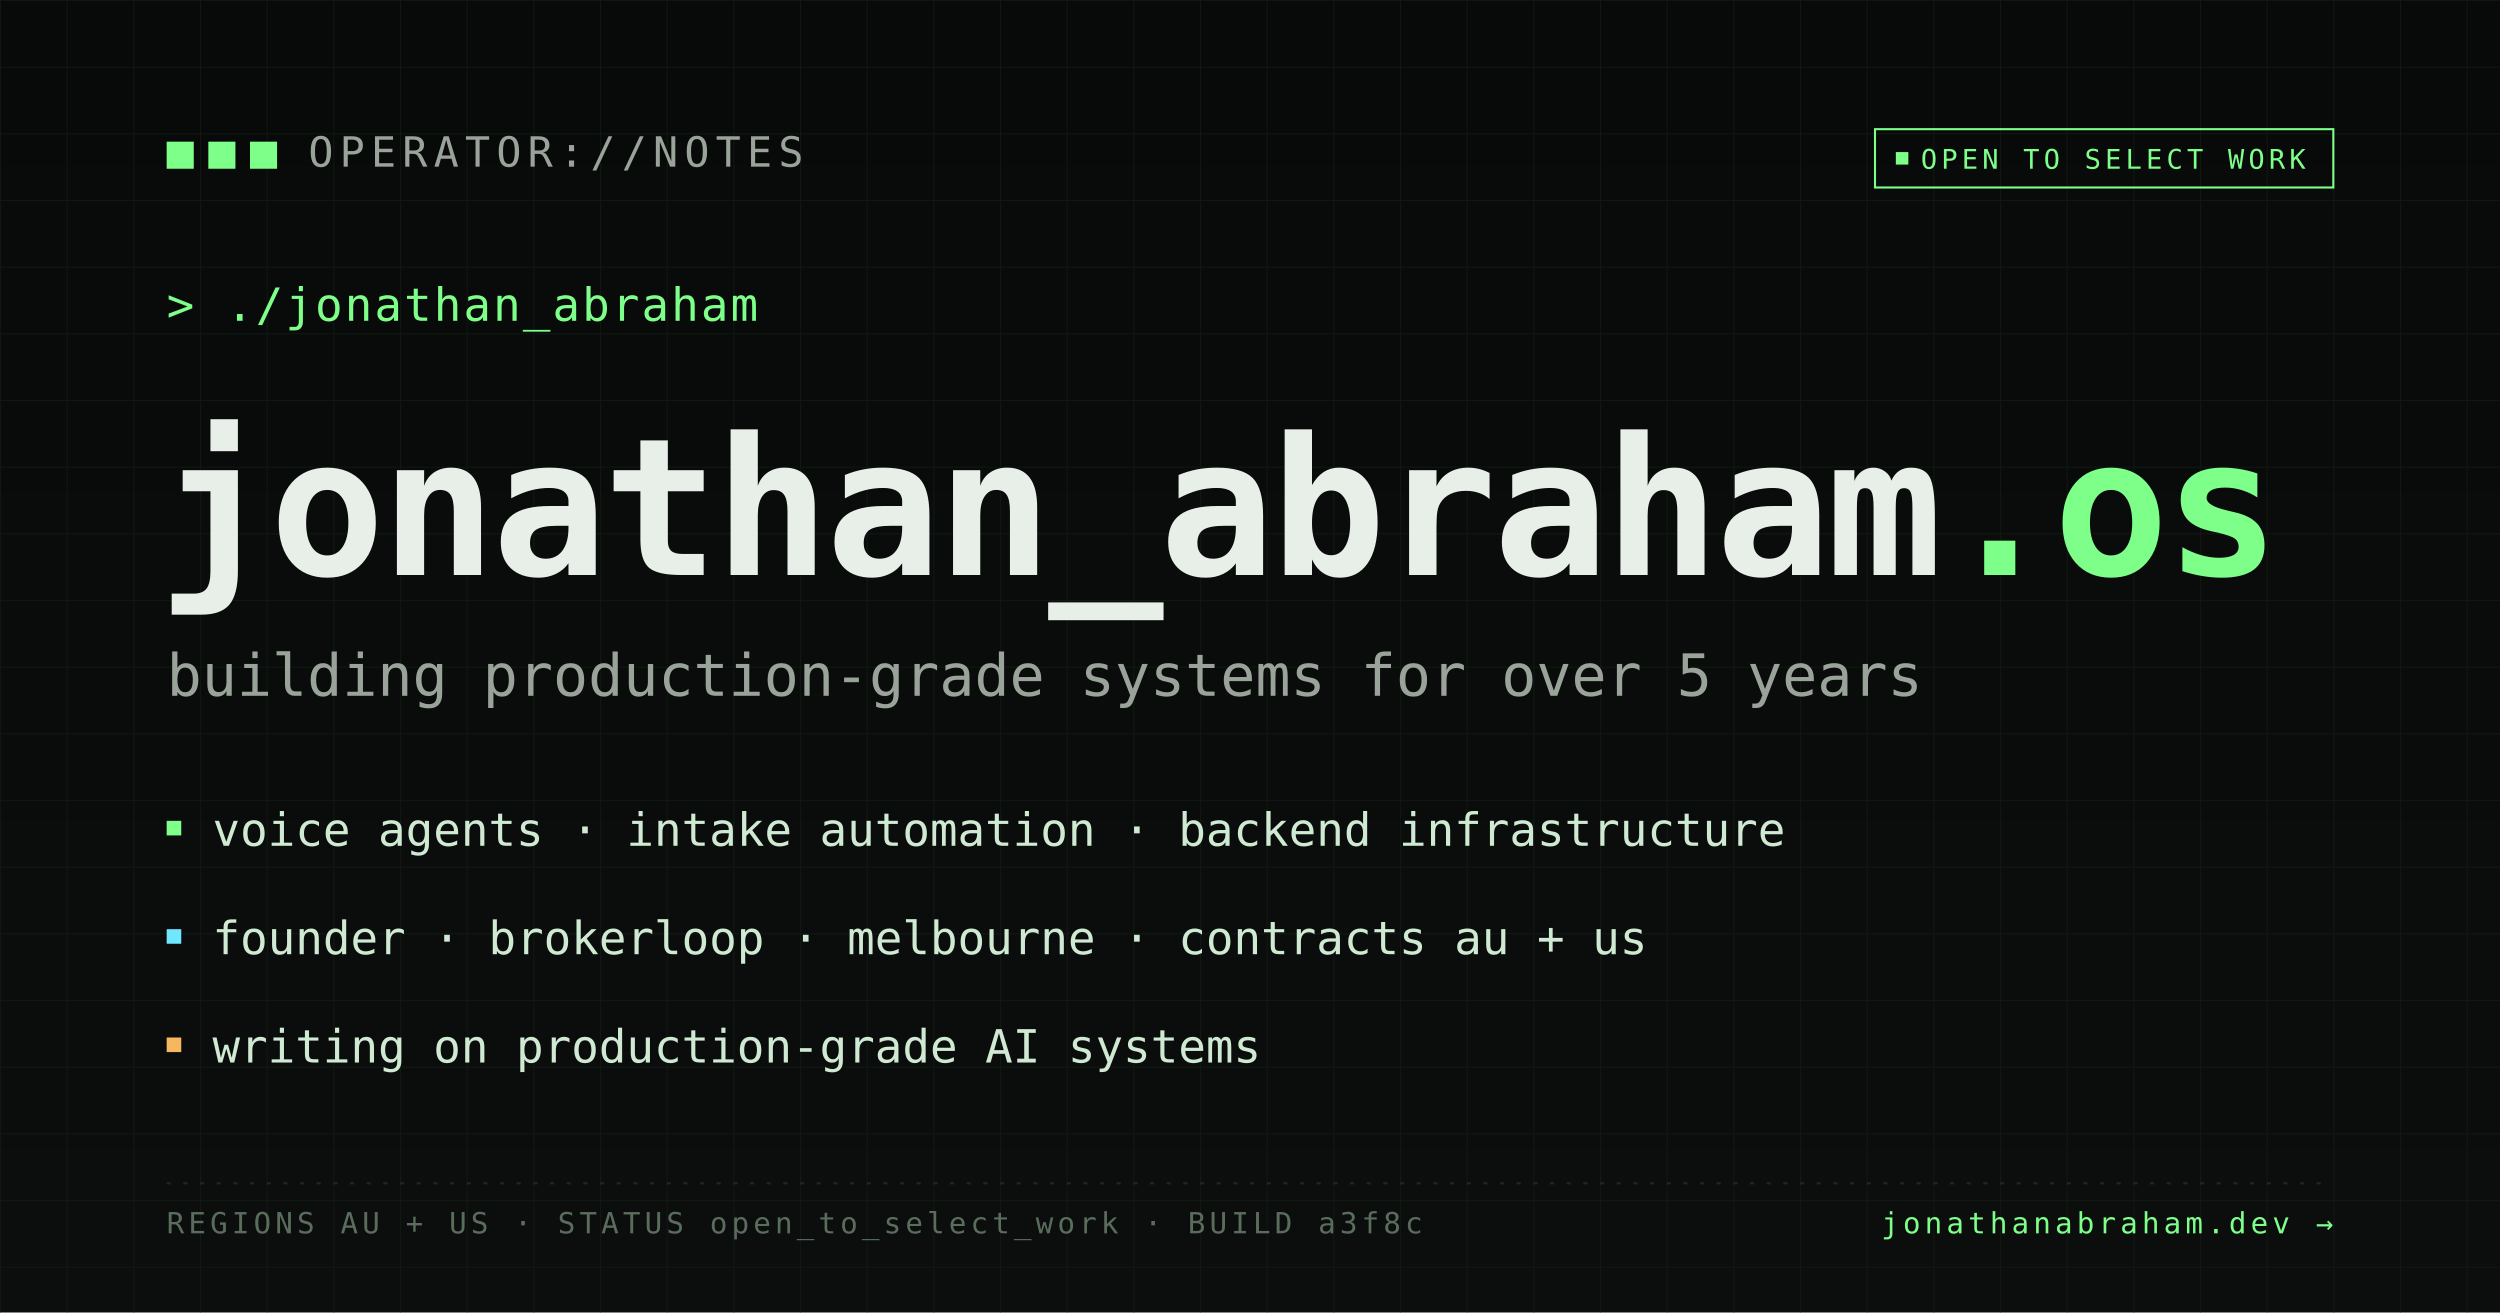
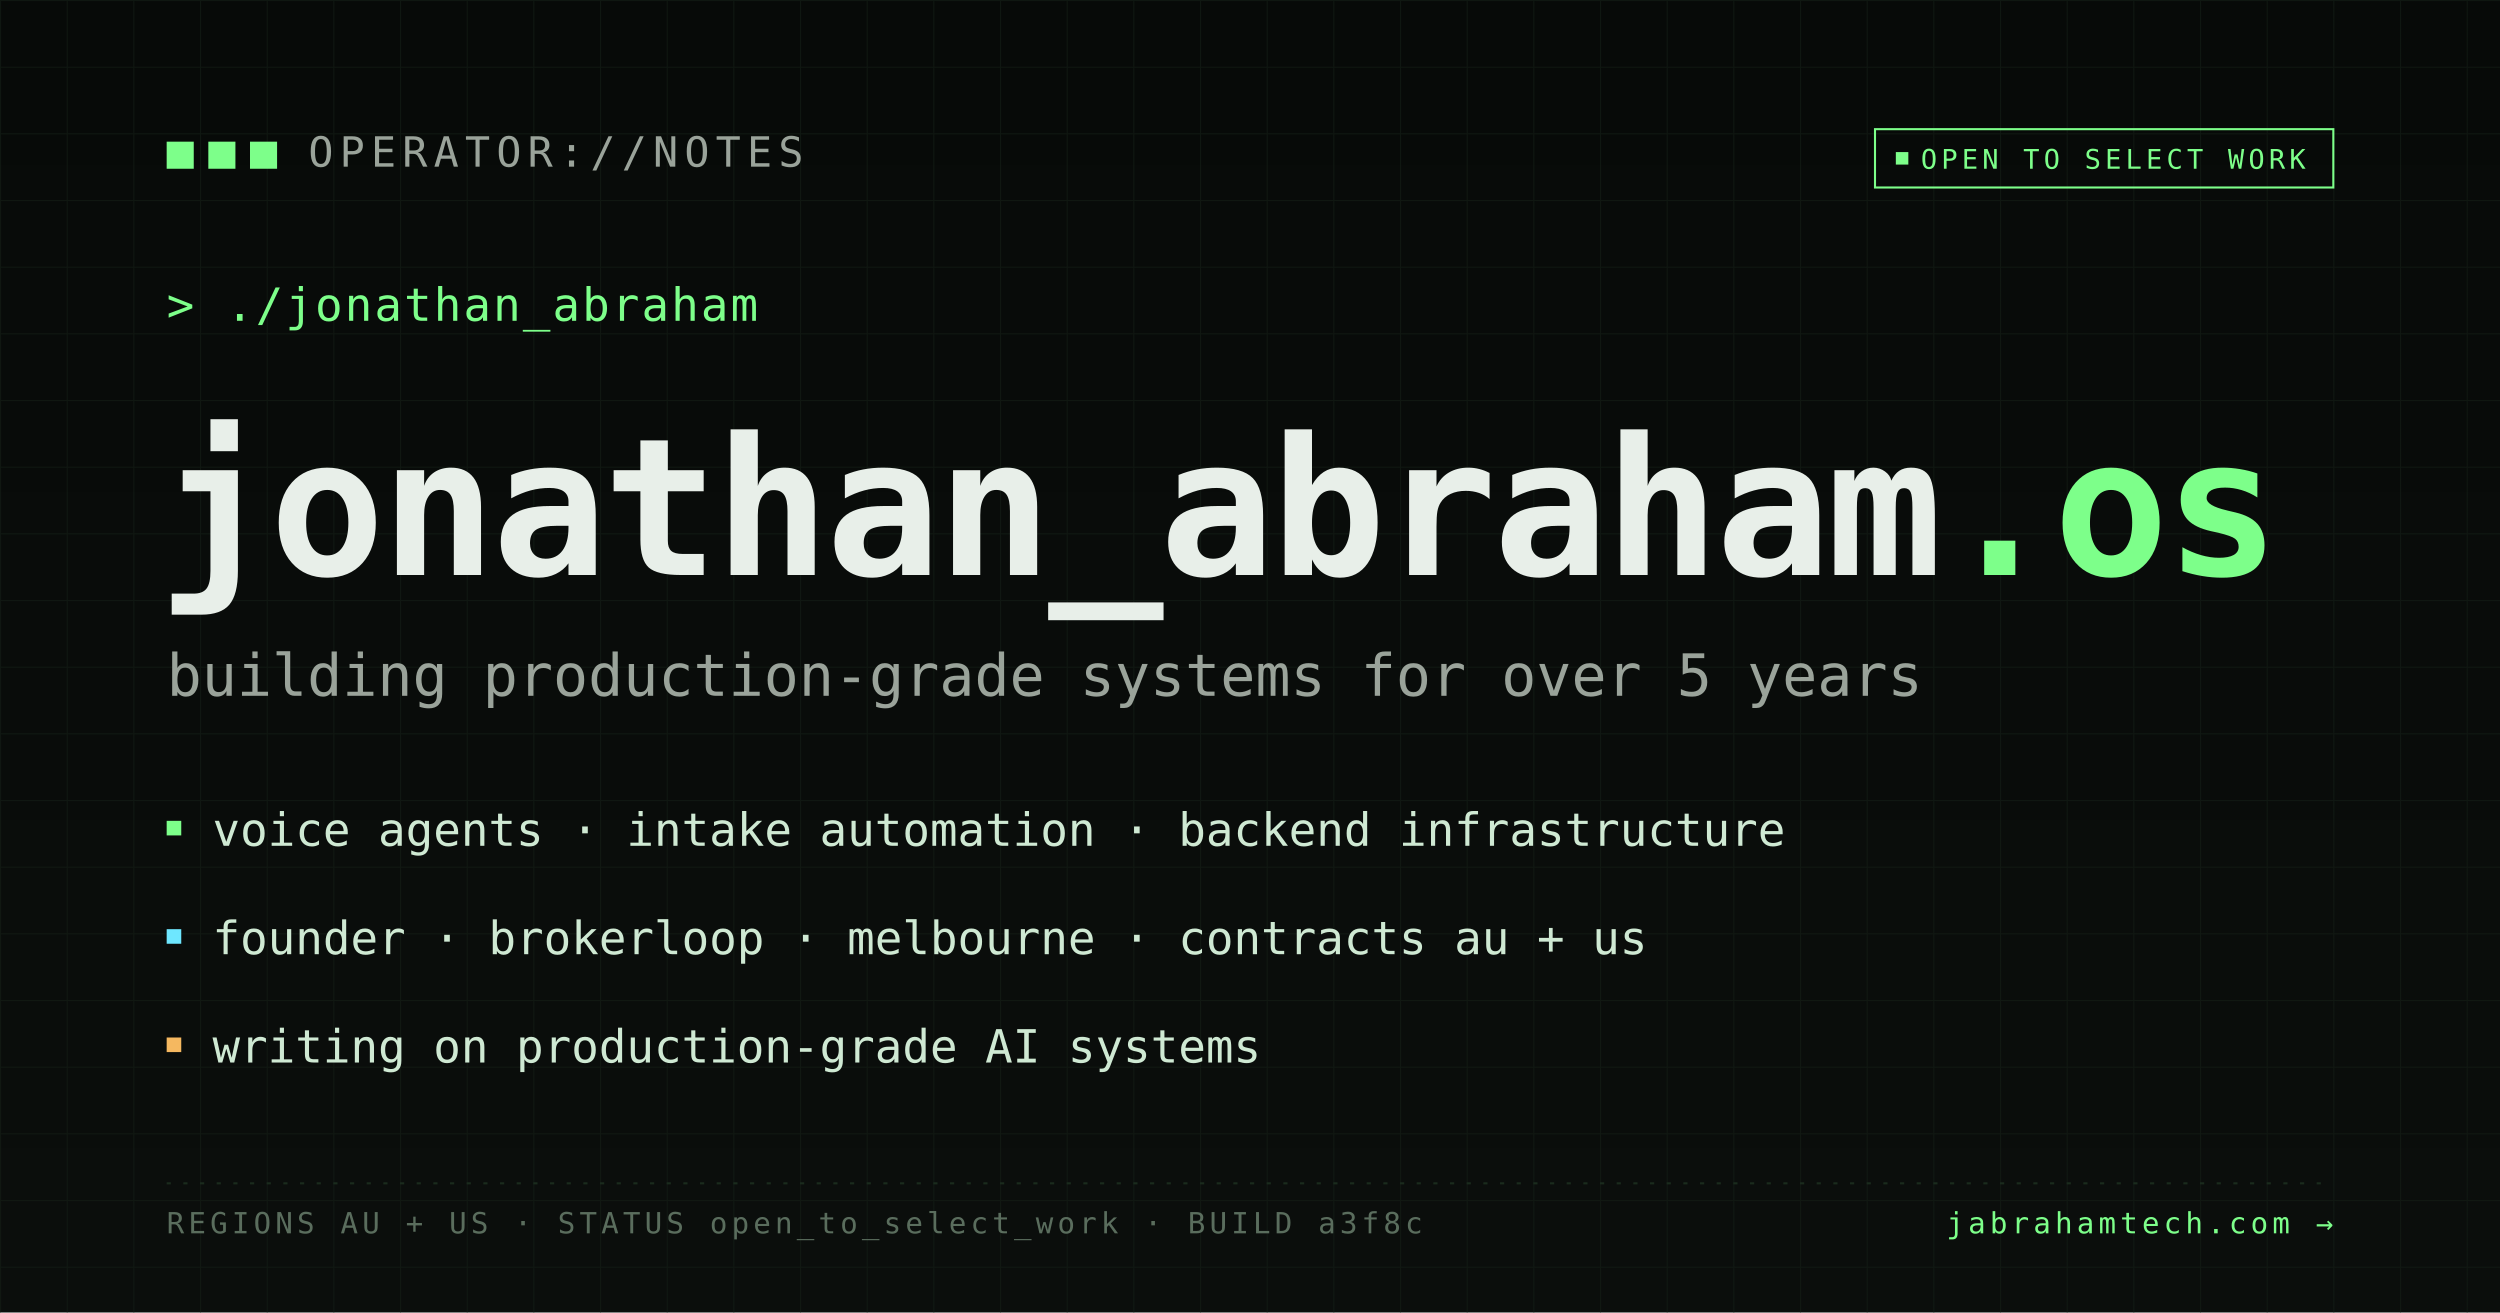
<svg xmlns="http://www.w3.org/2000/svg" viewBox="0 0 1200 630" width="1200" height="630" role="img" aria-label="jonathan_abraham.os — building production-grade systems for over 5 years">
  <defs>
    <linearGradient id="bg" x1="0" x2="0" y1="0" y2="1">
      <stop offset="0%" stop-color="#070a08" />
      <stop offset="100%" stop-color="#0b0e0c" />
    </linearGradient>
    <pattern id="grid" width="32" height="32" patternUnits="userSpaceOnUse">
      <path d="M32 0H0V32" fill="none" stroke="#152017" stroke-width="1" />
    </pattern>
  </defs>
  <rect width="1200" height="630" fill="url(#bg)" />
  <rect width="1200" height="630" fill="url(#grid)" opacity="0.55" />
  <g transform="translate(80,68)" font-family="ui-monospace, Menlo, Consolas, 'JetBrains Mono', monospace" fill="#cfe9d3">
    <g fill="#7dff8a">
      <rect x="0" y="0" width="13" height="13" />
      <rect x="20" y="0" width="13" height="13" />
      <rect x="40" y="0" width="13" height="13" />
    </g>
    <text x="68" y="12" font-size="20" fill="#9aa39a" letter-spacing="3">OPERATOR://NOTES</text>
    <g transform="translate(820,-6)">
      <rect x="0" y="0" width="220" height="28" fill="none" stroke="#7dff8a" stroke-width="1" />
      <rect x="10" y="11" width="6" height="6" fill="#7dff8a">
        <animate attributeName="opacity" values="1;0.3;1" dur="2.4s" repeatCount="indefinite" />
      </rect>
      <text x="22" y="19" font-size="13" fill="#7dff8a" letter-spacing="2">OPEN TO SELECT WORK</text>
    </g>
    <text x="0" y="86" font-size="22" fill="#7dff8a" letter-spacing="1">&gt; ./jonathan_abraham</text>
    <text x="-4" y="208" font-size="92" font-weight="700" fill="#e8efe9" letter-spacing="-2">jonathan_abraham<tspan fill="#7dff8a">.os</tspan>
    </text>
    <text x="0" y="266" font-size="28" fill="#9aa39a">building production-grade systems for over 5 years</text>
    <g transform="translate(0,338)" font-size="22" fill="#cfe9d3">
      <rect x="0" y="-12" width="7" height="7" fill="#7dff8a" />
      <text x="22" y="0">voice agents · intake automation · backend infrastructure</text>
      <rect x="0" y="40" width="7" height="7" fill="#6ee7ff" />
      <text x="22" y="52">founder · brokerloop · melbourne · contracts au + us</text>
      <rect x="0" y="92" width="7" height="7" fill="#f5b860" />
      <text x="22" y="104">writing on production-grade AI systems</text>
    </g>
    <line x1="0" y1="500" x2="1040" y2="500" stroke="#1a2b1d" stroke-width="1" stroke-dasharray="2,6" />
    <g transform="translate(0,524)" font-size="14" fill="#5a6d5d">
      <text x="0" y="0" letter-spacing="2">REGIONS AU + US · STATUS open_to_select_work · BUILD a3f8c</text>
-       <text x="1040" y="0" text-anchor="end" letter-spacing="2" fill="#7dff8a">jonathanabraham.dev →</text>
+       <text x="1040" y="0" text-anchor="end" letter-spacing="2" fill="#7dff8a">jabrahamtech.com →</text>
    </g>
  </g>
</svg>
